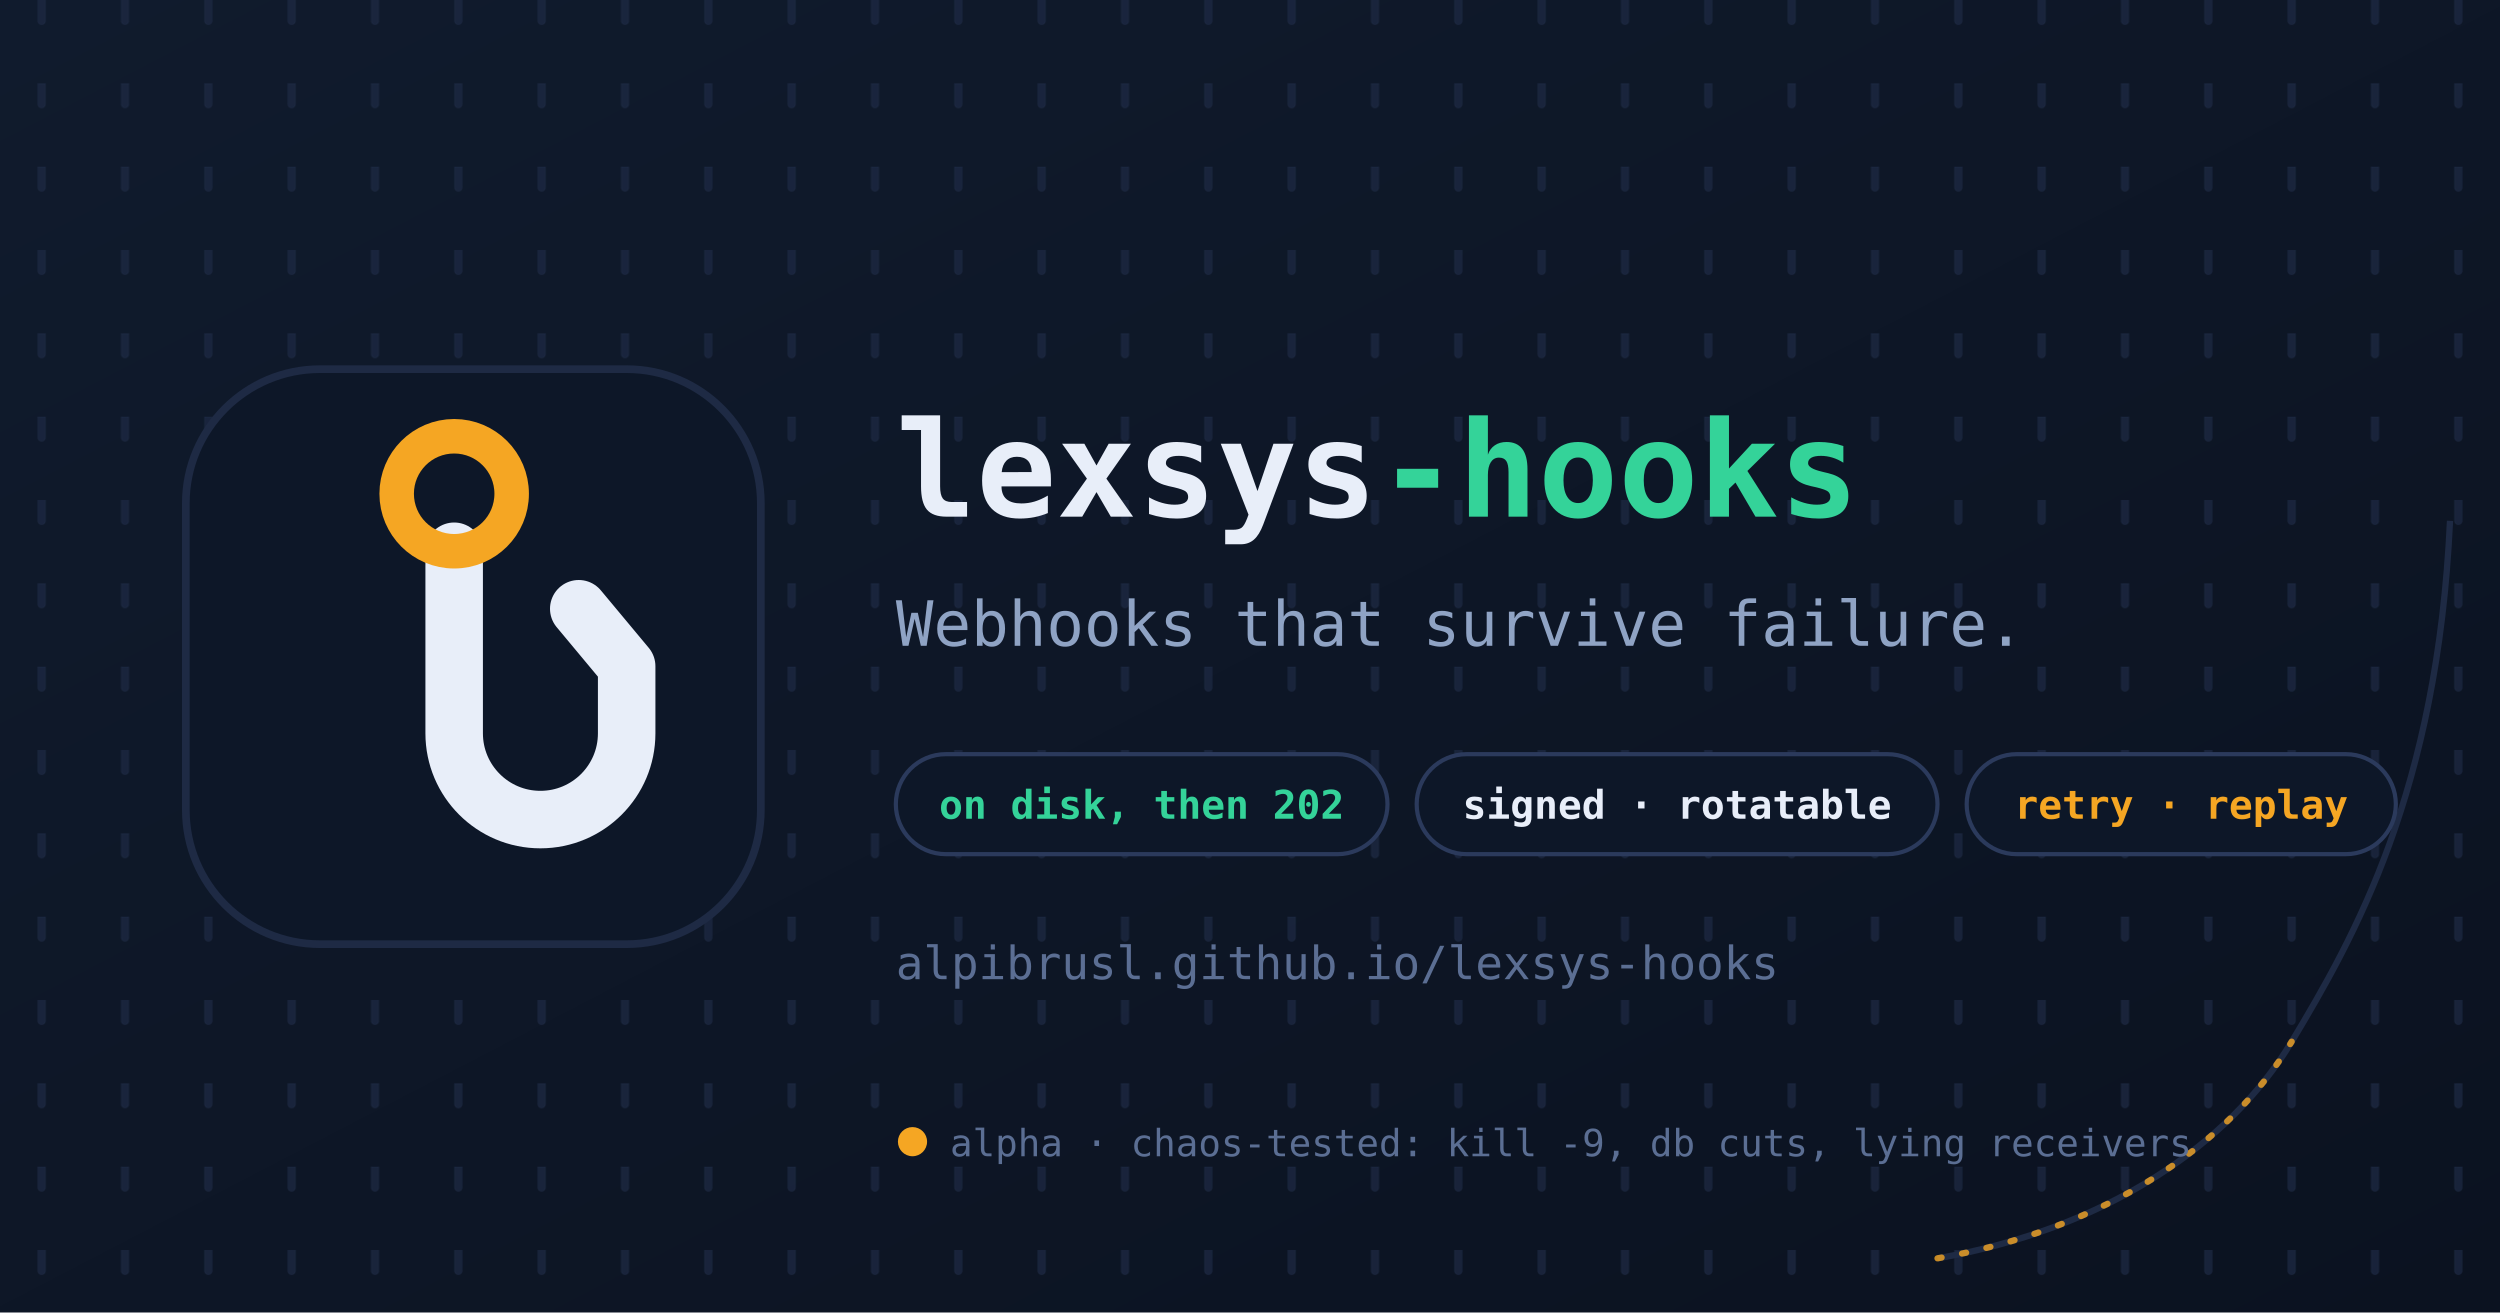
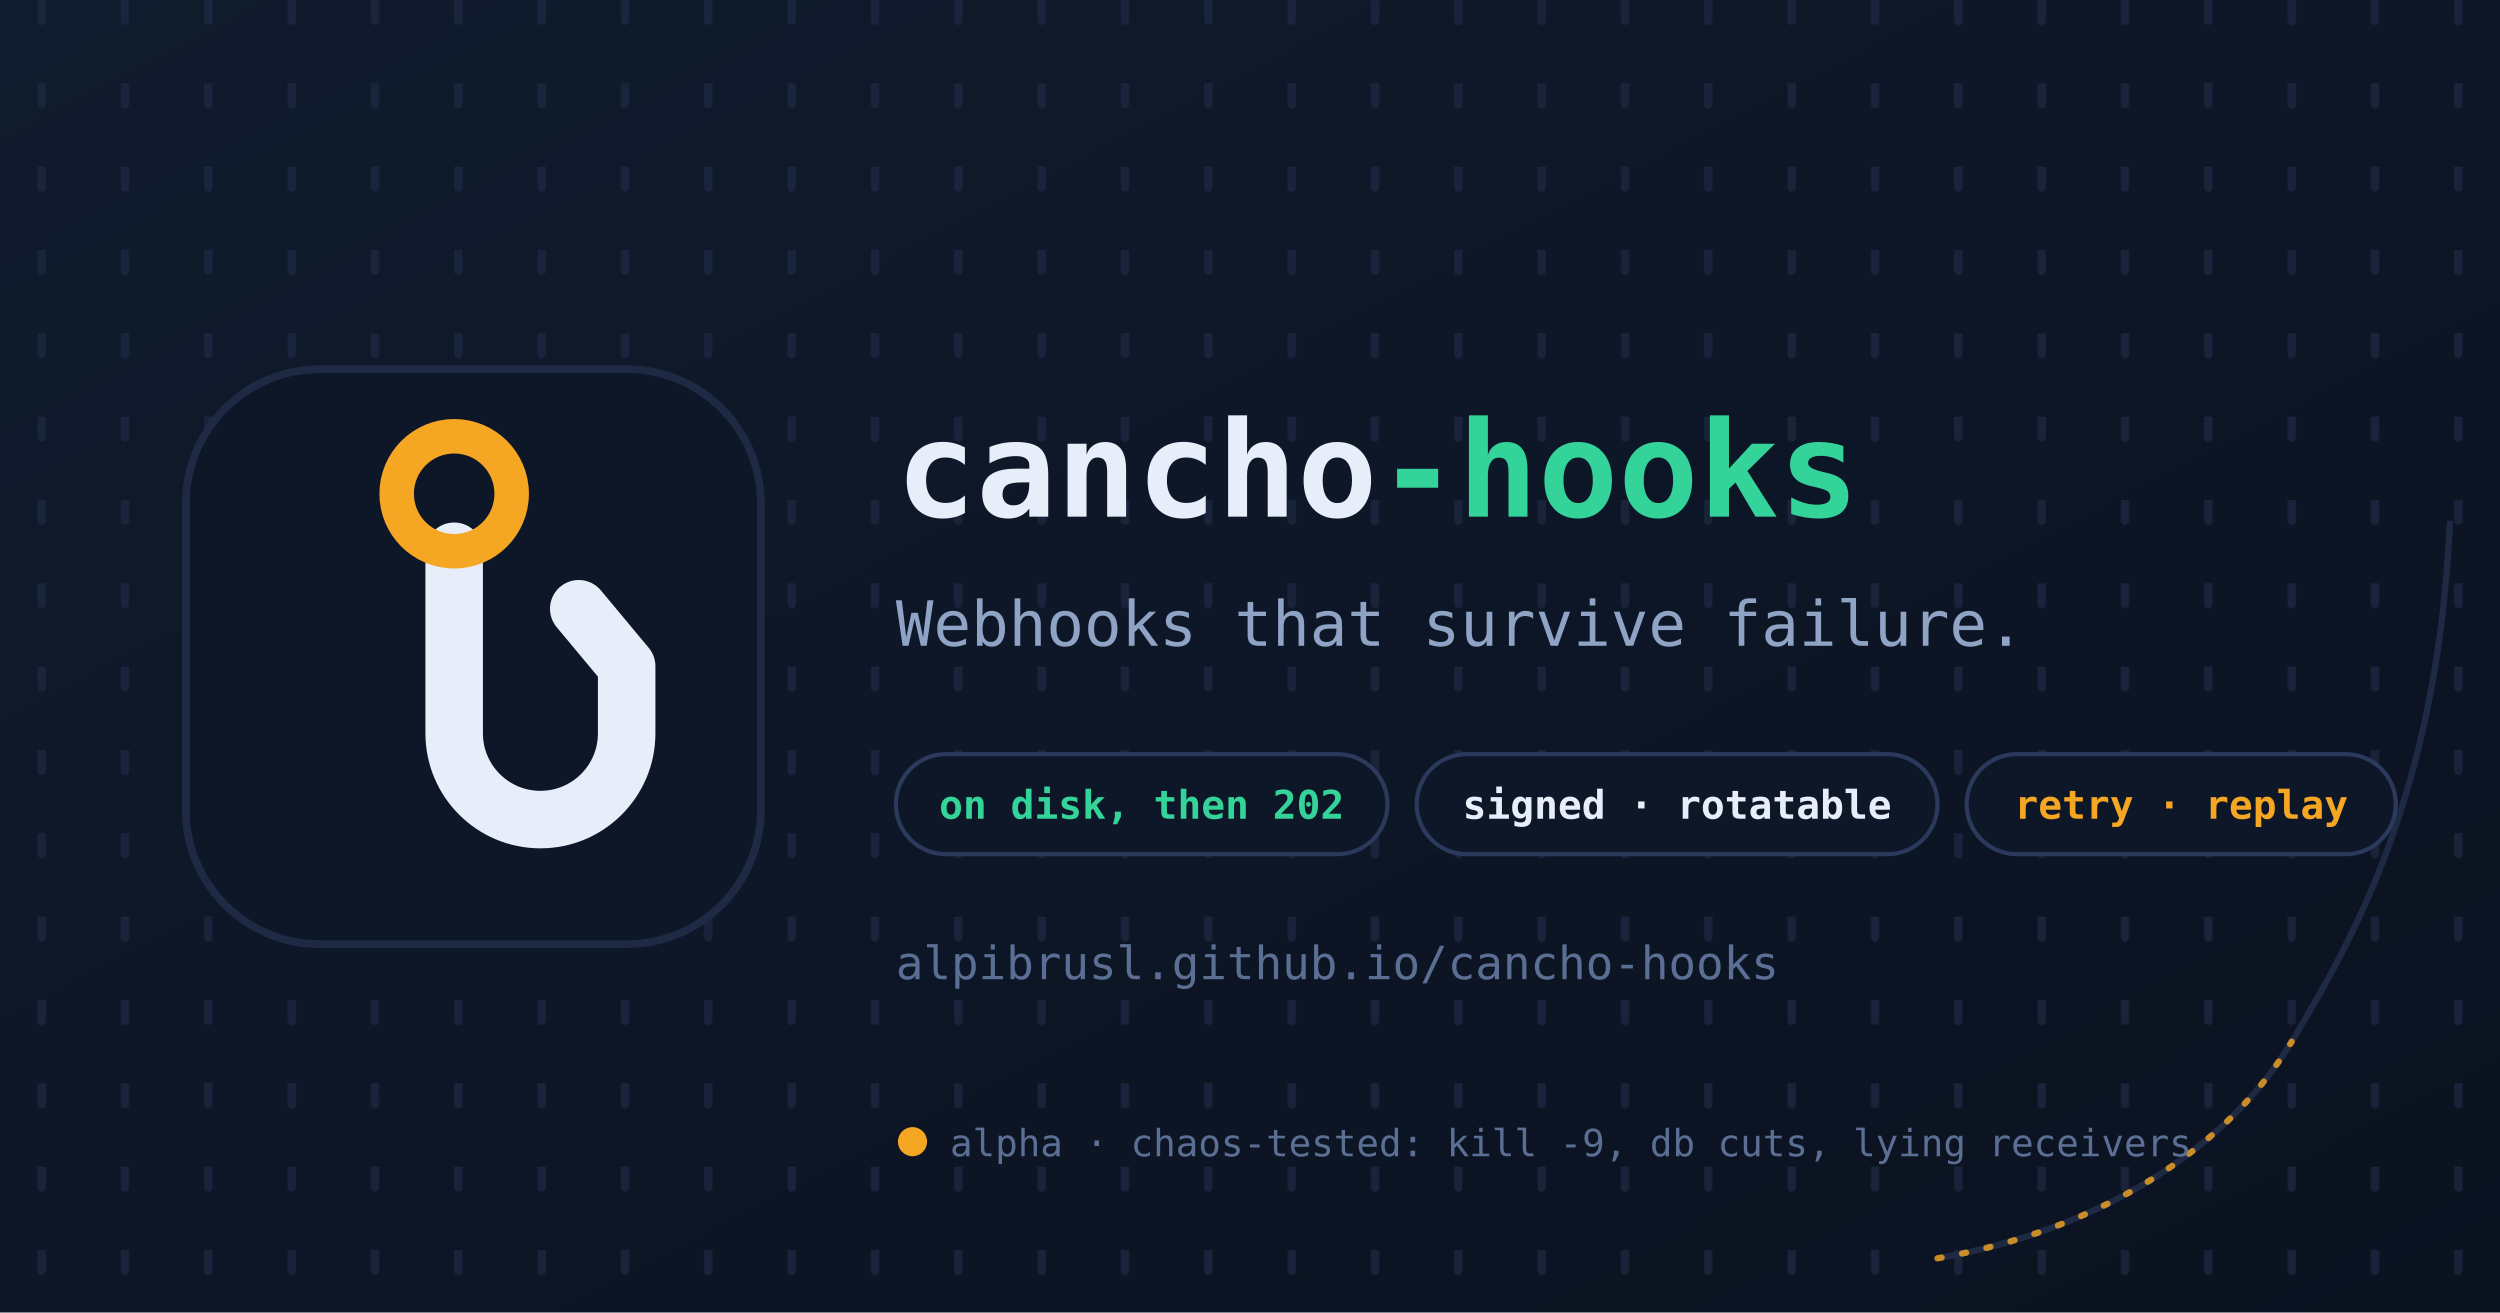
<svg xmlns="http://www.w3.org/2000/svg" viewBox="0 0 1200 630" width="1200" height="630">
  <defs>
    <linearGradient id="bg" x1="0" y1="0" x2="1" y2="1">
      <stop offset="0" stop-color="#101B2D" />
      <stop offset="1" stop-color="#0B1220" />
    </linearGradient>
    <pattern id="ticks" width="40" height="40" patternUnits="userSpaceOnUse">
      <line x1="20" y1="0" x2="20" y2="10" stroke="#1E2A44" stroke-width="4" stroke-linecap="round" />
    </pattern>
  </defs>
  <rect width="1200" height="630" fill="url(#bg)" />
  <rect width="1200" height="630" fill="url(#ticks)" opacity="0.7" />
  <path d="M930 604 C 1010 590, 1070 550, 1100 500 S 1170 380 1176 250" fill="none" stroke="#1E2A44" stroke-width="3" />
  <path d="M930 604 C 1010 590, 1070 550, 1100 500" fill="none" stroke="#F5A623" stroke-width="3" stroke-dasharray="2 10" stroke-linecap="round" opacity="0.8" />
  <g transform="translate(80,168) scale(4.6)">
    <rect x="2" y="2" width="60" height="60" rx="14" fill="#0D1728" stroke="#1E2A44" stroke-width="0.8" />
    <path d="M30 21 v19 a9 9 0 0 0 18 0 v-7 l-5 -6" fill="none" stroke="#E8EEF9" stroke-width="6" stroke-linecap="round" stroke-linejoin="round" />
    <circle cx="30" cy="15" r="6" fill="none" stroke="#F5A623" stroke-width="3.6" />
  </g>
  <g font-family="ui-monospace, 'JetBrains Mono', 'SF Mono', Menlo, Consolas, monospace">
-     <text x="430" y="248" font-size="64" fill="#E8EEF9" font-weight="700">lexsys<tspan fill="#34D399">-hooks</tspan>
+     <text x="430" y="248" font-size="64" fill="#E8EEF9" font-weight="700">cancho<tspan fill="#34D399">-hooks</tspan>
    </text>
    <text x="430" y="310" font-size="30" fill="#8FA3C4">Webhooks that survive failure.</text>
    <g font-size="19" font-weight="600">
      <rect x="430" y="362" width="236" height="48" rx="24" fill="#0D1728" stroke="#2B3A5C" stroke-width="2" />
      <text x="548" y="393" fill="#34D399" text-anchor="middle">on disk, then 202</text>
      <rect x="680" y="362" width="250" height="48" rx="24" fill="#0D1728" stroke="#2B3A5C" stroke-width="2" />
      <text x="805" y="393" fill="#E8EEF9" text-anchor="middle">signed · rotatable</text>
      <rect x="944" y="362" width="206" height="48" rx="24" fill="#0D1728" stroke="#2B3A5C" stroke-width="2" />
      <text x="1047" y="393" fill="#F5A623" text-anchor="middle">retry · replay</text>
    </g>
-     <text x="430" y="470" font-size="22" fill="#5B6E93">alpibrusl.github.io/lexsys-hooks</text>
+     <text x="430" y="470" font-size="22" fill="#5B6E93">alpibrusl.github.io/cancho-hooks</text>
    <circle cx="438" cy="548" r="7" fill="#F5A623" />
    <text x="456" y="555" font-size="18" fill="#5B6E93">alpha · chaos-tested: kill -9, db cuts, lying receivers</text>
  </g>
</svg>
